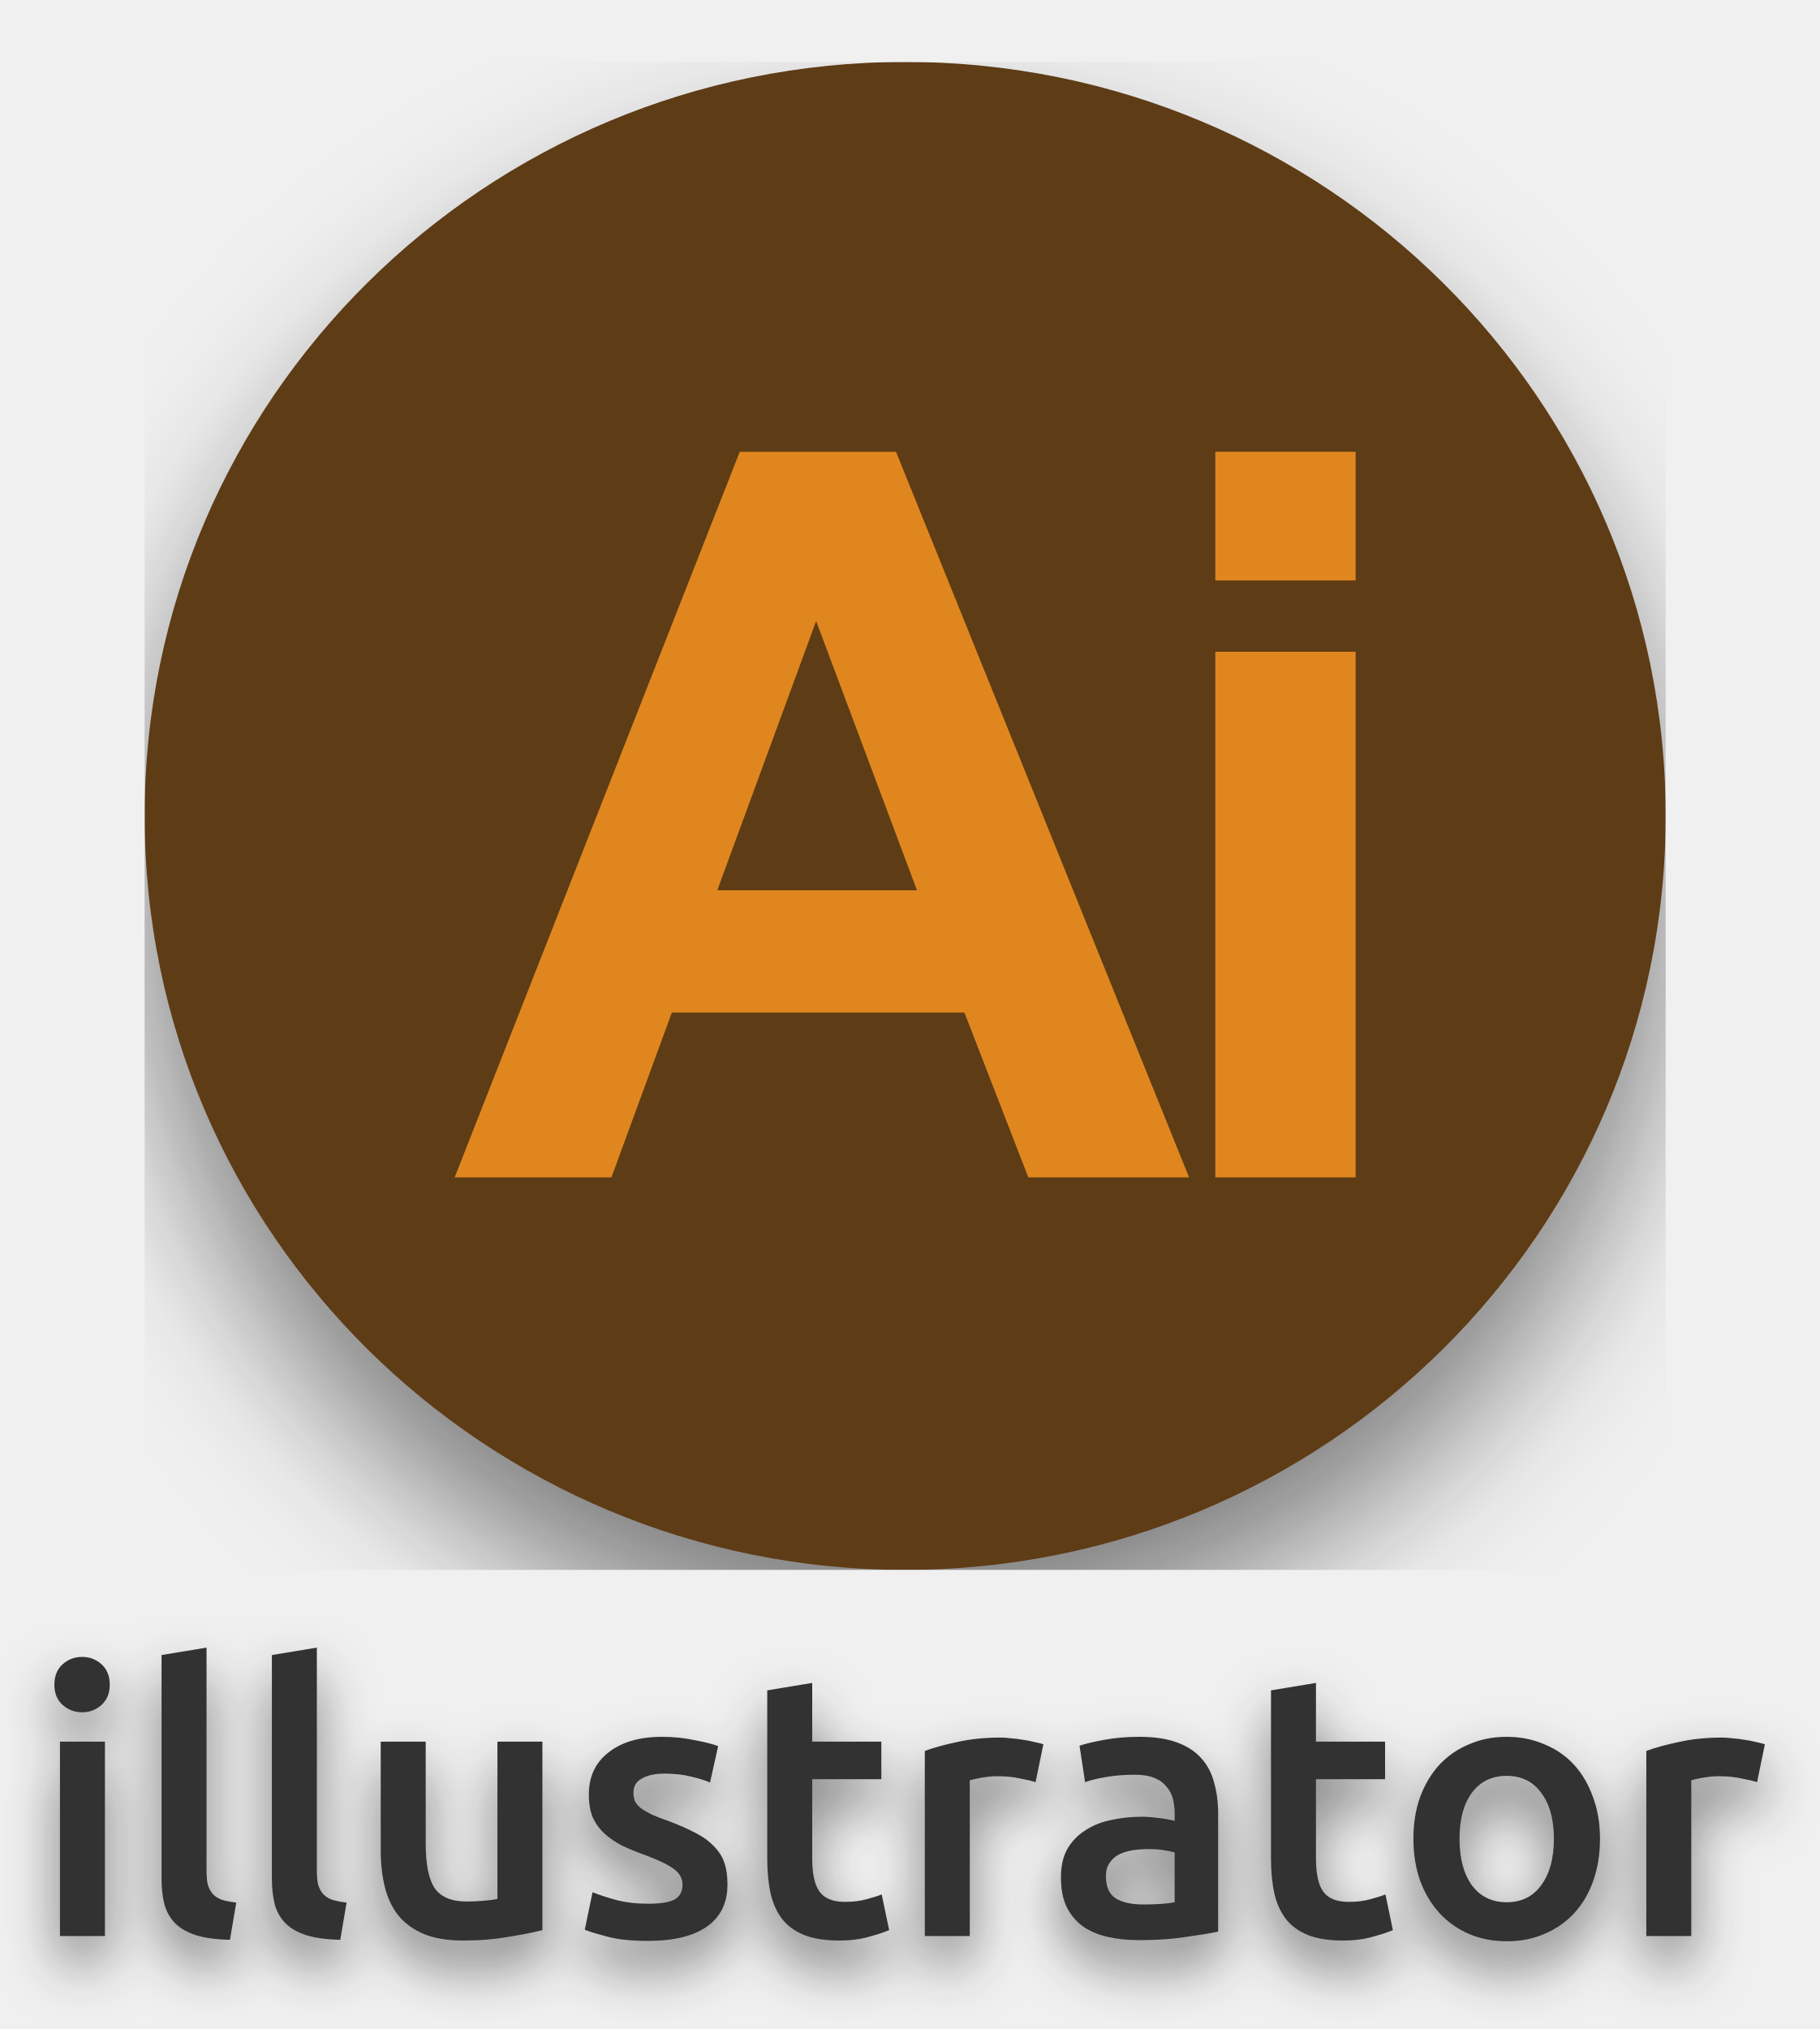
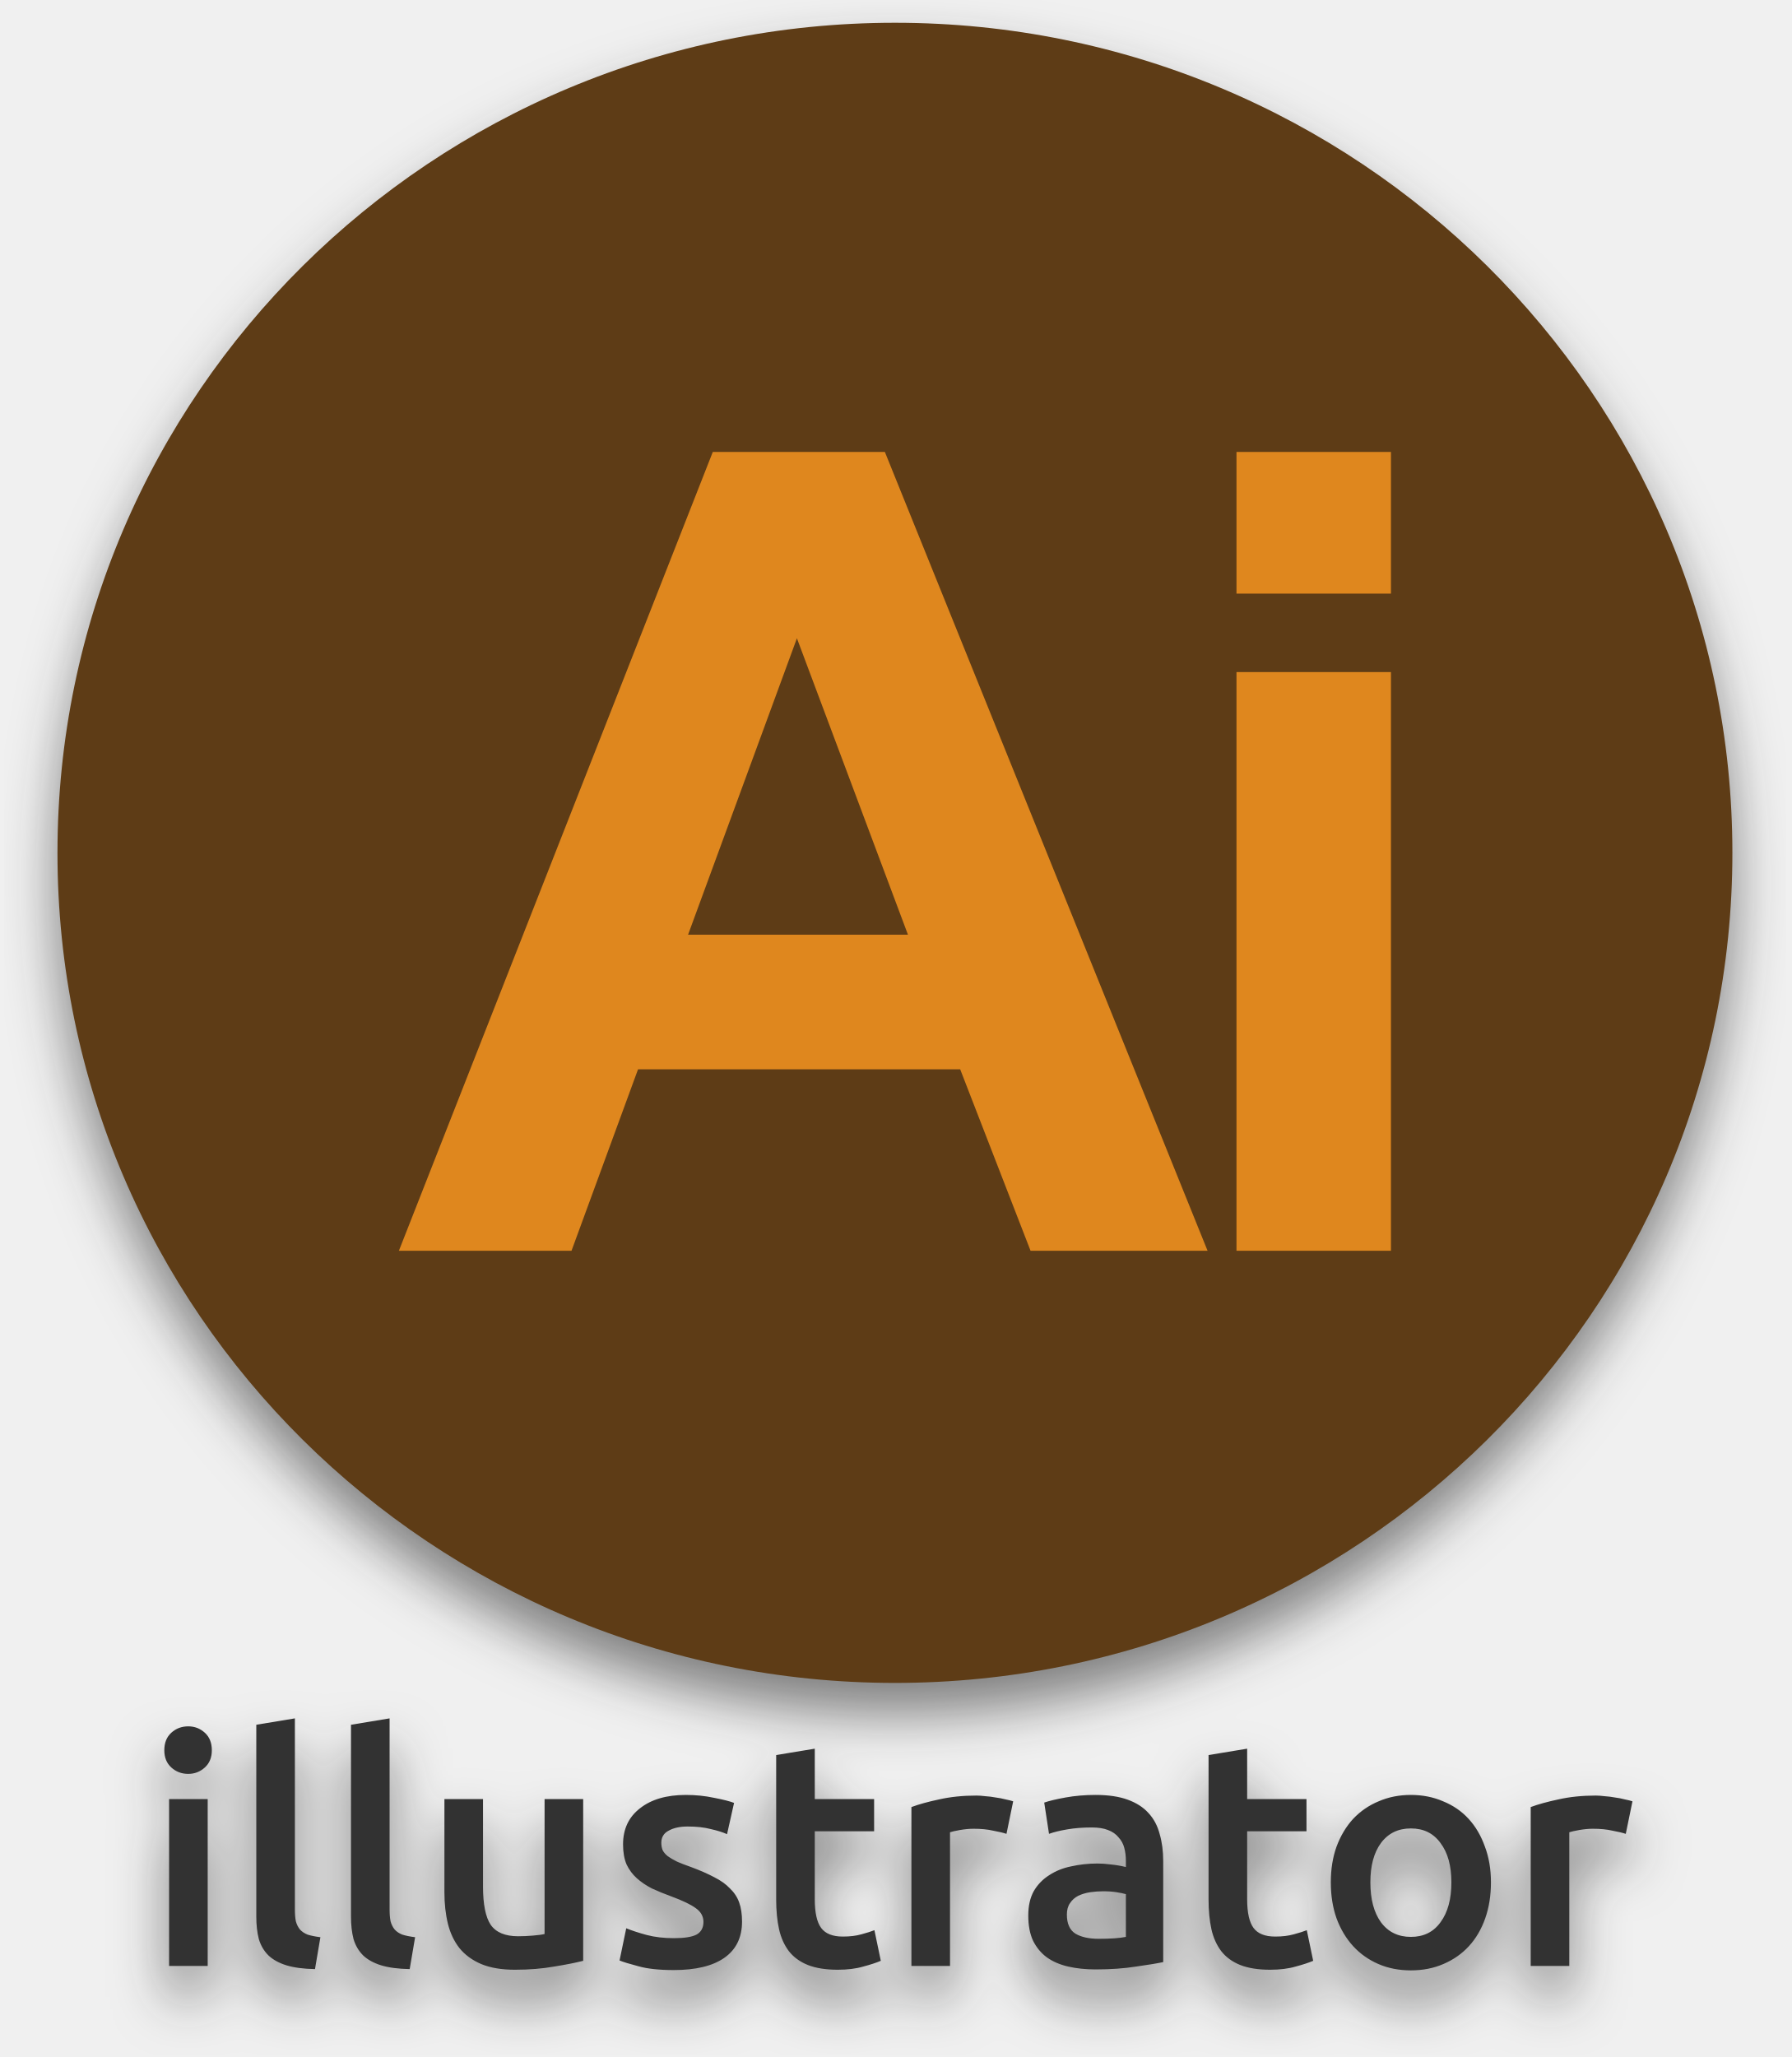
- <svg xmlns="http://www.w3.org/2000/svg" width="235" height="262" viewBox="0 0 235 262" fill="none">
-   <g clip-path="url(#clip0)" filter="url(#filter0_d)">
-     <path d="M116.906 202.716C171.156 202.716 215.134 159.127 215.134 105.358C215.134 51.589 171.156 8 116.906 8C62.657 8 18.679 51.589 18.679 105.358C18.679 159.127 62.657 202.716 116.906 202.716Z" fill="#5E3C16" />
-     <path d="M153.577 152.029H132.814L124.56 130.747H86.775L78.973 152.029H58.725L95.544 58.337H115.726L153.577 152.029ZM118.435 114.961L105.41 80.194L92.642 114.961H118.435Z" fill="#DF871E" />
-     <path d="M156.969 74.953V58.337H175.087V74.953H156.969ZM156.969 152.029V84.156H175.087V152.029H156.969V152.029Z" fill="#DF871E" />
-   </g>
-   <g filter="url(#filter1_d)">
-     <path d="M13.552 250H7.744V224.896H13.552V250ZM14.176 217.552C14.176 218.64 13.824 219.504 13.12 220.144C12.416 220.784 11.584 221.104 10.624 221.104C9.632 221.104 8.784 220.784 8.08 220.144C7.376 219.504 7.024 218.64 7.024 217.552C7.024 216.432 7.376 215.552 8.08 214.912C8.784 214.272 9.632 213.952 10.624 213.952C11.584 213.952 12.416 214.272 13.12 214.912C13.824 215.552 14.176 216.432 14.176 217.552ZM29.698 250.48C27.97 250.448 26.53 250.256 25.378 249.904C24.258 249.552 23.362 249.056 22.69 248.416C22.018 247.744 21.538 246.928 21.25 245.968C20.994 244.976 20.866 243.856 20.866 242.608V213.712L26.674 212.752V241.504C26.674 242.208 26.722 242.8 26.818 243.28C26.946 243.76 27.154 244.176 27.442 244.528C27.73 244.848 28.114 245.104 28.594 245.296C29.106 245.456 29.746 245.584 30.514 245.68L29.698 250.48ZM43.948 250.48C42.22 250.448 40.78 250.256 39.628 249.904C38.508 249.552 37.612 249.056 36.94 248.416C36.268 247.744 35.788 246.928 35.5 245.968C35.244 244.976 35.116 243.856 35.116 242.608V213.712L40.924 212.752V241.504C40.924 242.208 40.972 242.8 41.068 243.28C41.196 243.76 41.404 244.176 41.692 244.528C41.98 244.848 42.364 245.104 42.844 245.296C43.356 245.456 43.996 245.584 44.764 245.68L43.948 250.48ZM70.054 249.232C68.934 249.52 67.478 249.808 65.686 250.096C63.894 250.416 61.926 250.576 59.782 250.576C57.766 250.576 56.07 250.288 54.694 249.712C53.35 249.136 52.262 248.336 51.43 247.312C50.63 246.288 50.054 245.072 49.702 243.664C49.35 242.224 49.174 240.656 49.174 238.96V224.896H54.982V238.048C54.982 240.736 55.366 242.656 56.134 243.808C56.934 244.96 58.31 245.536 60.262 245.536C60.966 245.536 61.702 245.504 62.47 245.44C63.27 245.376 63.862 245.296 64.246 245.2V224.896H70.054V249.232ZM83.734 245.824C85.27 245.824 86.39 245.648 87.094 245.296C87.798 244.912 88.15 244.272 88.15 243.376C88.15 242.544 87.766 241.856 86.998 241.312C86.262 240.768 85.03 240.176 83.302 239.536C82.246 239.152 81.27 238.752 80.374 238.336C79.51 237.888 78.758 237.376 78.118 236.8C77.478 236.224 76.966 235.536 76.582 234.736C76.23 233.904 76.054 232.896 76.054 231.712C76.054 229.408 76.902 227.6 78.598 226.288C80.294 224.944 82.598 224.272 85.51 224.272C86.982 224.272 88.39 224.416 89.734 224.704C91.078 224.96 92.086 225.216 92.758 225.472L91.702 230.176C91.062 229.888 90.246 229.632 89.254 229.408C88.262 229.152 87.11 229.024 85.798 229.024C84.614 229.024 83.654 229.232 82.918 229.648C82.182 230.032 81.814 230.64 81.814 231.472C81.814 231.888 81.878 232.256 82.006 232.576C82.166 232.896 82.422 233.2 82.774 233.488C83.126 233.744 83.59 234.016 84.166 234.304C84.742 234.56 85.446 234.832 86.278 235.12C87.654 235.632 88.822 236.144 89.782 236.656C90.742 237.136 91.526 237.696 92.134 238.336C92.774 238.944 93.238 239.648 93.526 240.448C93.814 241.248 93.958 242.208 93.958 243.328C93.958 245.728 93.062 247.552 91.27 248.8C89.51 250.016 86.982 250.624 83.686 250.624C81.478 250.624 79.702 250.432 78.358 250.048C77.014 249.696 76.07 249.408 75.526 249.184L76.534 244.336C77.398 244.688 78.422 245.024 79.606 245.344C80.822 245.664 82.198 245.824 83.734 245.824ZM99.096 218.272L104.904 217.312V224.896H113.832V229.744H104.904V239.968C104.904 241.984 105.224 243.424 105.864 244.288C106.504 245.152 107.592 245.584 109.128 245.584C110.184 245.584 111.112 245.472 111.912 245.248C112.744 245.024 113.4 244.816 113.88 244.624L114.84 249.232C114.168 249.52 113.288 249.808 112.2 250.096C111.112 250.416 109.832 250.576 108.359 250.576C106.568 250.576 105.064 250.336 103.848 249.856C102.664 249.376 101.72 248.688 101.016 247.792C100.312 246.864 99.816 245.76 99.528 244.48C99.24 243.168 99.096 241.68 99.096 240.016V218.272ZM133.75 230.128C133.27 229.968 132.598 229.808 131.734 229.648C130.902 229.456 129.926 229.36 128.806 229.36C128.166 229.36 127.478 229.424 126.742 229.552C126.038 229.68 125.542 229.792 125.254 229.888V250H119.446V226.096C120.566 225.68 121.958 225.296 123.622 224.944C125.318 224.56 127.19 224.368 129.238 224.368C129.622 224.368 130.07 224.4 130.582 224.464C131.094 224.496 131.606 224.56 132.118 224.656C132.63 224.72 133.126 224.816 133.606 224.944C134.086 225.04 134.47 225.136 134.758 225.232L133.75 230.128ZM147.637 245.92C149.429 245.92 150.789 245.824 151.717 245.632V239.2C151.397 239.104 150.933 239.008 150.325 238.912C149.717 238.816 149.045 238.768 148.309 238.768C147.669 238.768 147.013 238.816 146.341 238.912C145.701 239.008 145.109 239.184 144.565 239.44C144.053 239.696 143.637 240.064 143.317 240.544C142.997 240.992 142.837 241.568 142.837 242.272C142.837 243.648 143.269 244.608 144.133 245.152C144.997 245.664 146.165 245.92 147.637 245.92ZM147.157 224.272C149.077 224.272 150.693 224.512 152.005 224.992C153.317 225.472 154.357 226.144 155.125 227.008C155.925 227.872 156.485 228.928 156.805 230.176C157.157 231.392 157.333 232.736 157.333 234.208V249.424C156.437 249.616 155.077 249.84 153.253 250.096C151.461 250.384 149.429 250.528 147.157 250.528C145.653 250.528 144.277 250.384 143.029 250.096C141.781 249.808 140.709 249.344 139.813 248.704C138.949 248.064 138.261 247.232 137.749 246.208C137.269 245.184 137.029 243.92 137.029 242.416C137.029 240.976 137.301 239.76 137.845 238.768C138.421 237.776 139.189 236.976 140.149 236.368C141.109 235.728 142.213 235.28 143.461 235.024C144.741 234.736 146.069 234.592 147.445 234.592C148.085 234.592 148.757 234.64 149.461 234.736C150.165 234.8 150.917 234.928 151.717 235.12V234.16C151.717 233.488 151.637 232.848 151.477 232.24C151.317 231.632 151.029 231.104 150.613 230.656C150.229 230.176 149.701 229.808 149.029 229.552C148.389 229.296 147.573 229.168 146.581 229.168C145.237 229.168 144.005 229.264 142.885 229.456C141.765 229.648 140.853 229.872 140.149 230.128L139.429 225.424C140.165 225.168 141.237 224.912 142.645 224.656C144.053 224.4 145.557 224.272 147.157 224.272ZM164.158 218.272L169.966 217.312V224.896H178.894V229.744H169.966V239.968C169.966 241.984 170.286 243.424 170.926 244.288C171.566 245.152 172.654 245.584 174.19 245.584C175.246 245.584 176.174 245.472 176.974 245.248C177.806 245.024 178.462 244.816 178.942 244.624L179.902 249.232C179.23 249.52 178.35 249.808 177.262 250.096C176.174 250.416 174.894 250.576 173.422 250.576C171.63 250.576 170.126 250.336 168.91 249.856C167.726 249.376 166.782 248.688 166.078 247.792C165.374 246.864 164.878 245.76 164.59 244.48C164.302 243.168 164.158 241.68 164.158 240.016V218.272ZM206.65 237.424C206.65 239.408 206.362 241.216 205.786 242.848C205.21 244.48 204.394 245.872 203.338 247.024C202.282 248.176 201.002 249.072 199.498 249.712C198.026 250.352 196.394 250.672 194.602 250.672C192.81 250.672 191.178 250.352 189.706 249.712C188.234 249.072 186.97 248.176 185.914 247.024C184.858 245.872 184.026 244.48 183.418 242.848C182.842 241.216 182.554 239.408 182.554 237.424C182.554 235.44 182.842 233.648 183.418 232.048C184.026 230.416 184.858 229.024 185.914 227.872C187.002 226.72 188.282 225.84 189.754 225.232C191.226 224.592 192.842 224.272 194.602 224.272C196.362 224.272 197.978 224.592 199.45 225.232C200.954 225.84 202.234 226.72 203.29 227.872C204.346 229.024 205.162 230.416 205.738 232.048C206.346 233.648 206.65 235.44 206.65 237.424ZM200.698 237.424C200.698 234.928 200.154 232.96 199.066 231.52C198.01 230.048 196.522 229.312 194.602 229.312C192.682 229.312 191.178 230.048 190.09 231.52C189.034 232.96 188.506 234.928 188.506 237.424C188.506 239.952 189.034 241.952 190.09 243.424C191.178 244.896 192.682 245.632 194.602 245.632C196.522 245.632 198.01 244.896 199.066 243.424C200.154 241.952 200.698 239.952 200.698 237.424ZM226.938 230.128C226.458 229.968 225.786 229.808 224.922 229.648C224.09 229.456 223.114 229.36 221.994 229.36C221.354 229.36 220.666 229.424 219.93 229.552C219.226 229.68 218.73 229.792 218.442 229.888V250H212.634V226.096C213.754 225.68 215.146 225.296 216.81 224.944C218.506 224.56 220.378 224.368 222.426 224.368C222.81 224.368 223.258 224.4 223.77 224.464C224.282 224.496 224.794 224.56 225.306 224.656C225.818 224.72 226.314 224.816 226.794 224.944C227.274 225.04 227.658 225.136 227.946 225.232L226.938 230.128Z" fill="#323232" />
+ <svg xmlns="http://www.w3.org/2000/svg" width="236" height="271" viewBox="0 0 236 271" fill="none">
+   <g filter="url(#filter0_d)">
+     <g clip-path="url(#clip0)">
+       <path d="M117.906 221.716C178.843 221.716 228.241 172.755 228.241 112.358C228.241 51.961 178.843 3 117.906 3C56.97 3 7.572 51.961 7.572 112.358C7.572 172.755 56.97 221.716 117.906 221.716Z" fill="#5E3C16" />
+       <path d="M159.096 164.781H135.775L126.504 140.876H84.061L75.297 164.781H52.554L93.911 59.541H116.581L159.096 164.781ZM119.623 123.144L104.993 84.092L90.652 123.144H119.623Z" fill="#DF871E" />
+       <path d="M162.906 78.206V59.541H183.258V78.206H162.906ZM162.906 164.782V88.543H183.258V164.781H162.906V164.782Z" fill="#DF871E" />
+     </g>
+     <path d="M27.363 259H22.278V237.02H27.363V259ZM27.91 230.59C27.91 231.543 27.602 232.299 26.985 232.859C26.369 233.42 25.64 233.7 24.8 233.7C23.931 233.7 23.189 233.42 22.572 232.859C21.956 232.299 21.648 231.543 21.648 230.59C21.648 229.609 21.956 228.839 22.572 228.279C23.189 227.718 23.931 227.438 24.8 227.438C25.64 227.438 26.369 227.718 26.985 228.279C27.602 228.839 27.91 229.609 27.91 230.59ZM41.5 259.42C39.987 259.392 38.726 259.224 37.717 258.916C36.737 258.608 35.952 258.173 35.364 257.613C34.775 257.025 34.355 256.31 34.103 255.47C33.879 254.601 33.767 253.621 33.767 252.528V227.228L38.852 226.387V251.561C38.852 252.178 38.894 252.696 38.978 253.116C39.09 253.537 39.272 253.901 39.524 254.209C39.777 254.489 40.113 254.713 40.533 254.881C40.981 255.021 41.542 255.134 42.214 255.218L41.5 259.42ZM53.976 259.42C52.463 259.392 51.203 259.224 50.194 258.916C49.213 258.608 48.429 258.173 47.84 257.613C47.252 257.025 46.832 256.31 46.58 255.47C46.355 254.601 46.243 253.621 46.243 252.528V227.228L51.329 226.387V251.561C51.329 252.178 51.371 252.696 51.455 253.116C51.567 253.537 51.749 253.901 52.001 254.209C52.253 254.489 52.59 254.713 53.01 254.881C53.458 255.021 54.018 255.134 54.691 255.218L53.976 259.42ZM76.834 258.328C75.853 258.58 74.578 258.832 73.009 259.084C71.44 259.364 69.717 259.504 67.84 259.504C66.075 259.504 64.59 259.252 63.385 258.748C62.208 258.244 61.256 257.543 60.527 256.647C59.827 255.75 59.322 254.685 59.014 253.452C58.706 252.192 58.552 250.819 58.552 249.334V237.02H63.637V248.535C63.637 250.889 63.974 252.57 64.646 253.579C65.346 254.587 66.551 255.092 68.26 255.092C68.877 255.092 69.521 255.064 70.193 255.007C70.894 254.951 71.412 254.881 71.748 254.797V237.02H76.834V258.328ZM88.811 255.344C90.156 255.344 91.137 255.19 91.753 254.881C92.37 254.545 92.678 253.985 92.678 253.2C92.678 252.472 92.342 251.869 91.669 251.393C91.025 250.917 89.946 250.399 88.433 249.838C87.509 249.502 86.654 249.152 85.87 248.788C85.113 248.395 84.455 247.947 83.894 247.443C83.334 246.938 82.886 246.336 82.55 245.636C82.241 244.907 82.087 244.024 82.087 242.988C82.087 240.971 82.83 239.388 84.315 238.239C85.8 237.062 87.817 236.474 90.367 236.474C91.655 236.474 92.888 236.6 94.065 236.852C95.242 237.076 96.124 237.3 96.713 237.524L95.788 241.643C95.228 241.391 94.513 241.167 93.645 240.971C92.776 240.746 91.767 240.634 90.619 240.634C89.582 240.634 88.742 240.816 88.097 241.181C87.453 241.517 87.13 242.049 87.13 242.778C87.13 243.142 87.186 243.464 87.299 243.744C87.439 244.024 87.663 244.291 87.971 244.543C88.279 244.767 88.686 245.005 89.19 245.257C89.694 245.481 90.311 245.72 91.039 245.972C92.244 246.42 93.266 246.868 94.107 247.317C94.947 247.737 95.634 248.227 96.166 248.788C96.727 249.32 97.133 249.936 97.385 250.637C97.637 251.337 97.763 252.178 97.763 253.158C97.763 255.26 96.979 256.857 95.41 257.949C93.869 259.014 91.655 259.546 88.769 259.546C86.836 259.546 85.281 259.378 84.105 259.042C82.928 258.734 82.101 258.482 81.625 258.286L82.507 254.041C83.264 254.349 84.161 254.643 85.197 254.923C86.262 255.204 87.467 255.344 88.811 255.344ZM102.261 231.22L107.347 230.38V237.02H115.164V241.265H107.347V250.216C107.347 251.982 107.627 253.242 108.187 253.999C108.748 254.755 109.7 255.134 111.045 255.134C111.97 255.134 112.782 255.035 113.483 254.839C114.211 254.643 114.785 254.461 115.206 254.293L116.046 258.328C115.458 258.58 114.687 258.832 113.735 259.084C112.782 259.364 111.661 259.504 110.373 259.504C108.804 259.504 107.487 259.294 106.422 258.874C105.385 258.454 104.559 257.851 103.942 257.067C103.326 256.254 102.892 255.288 102.64 254.167C102.387 253.018 102.261 251.715 102.261 250.258V231.22ZM132.603 241.601C132.183 241.461 131.595 241.321 130.838 241.181C130.11 241.013 129.255 240.929 128.275 240.929C127.714 240.929 127.112 240.985 126.467 241.097C125.851 241.209 125.417 241.307 125.165 241.391V259H120.079V238.071C121.06 237.706 122.279 237.37 123.736 237.062C125.221 236.726 126.86 236.558 128.653 236.558C128.989 236.558 129.381 236.586 129.83 236.642C130.278 236.67 130.726 236.726 131.174 236.81C131.623 236.866 132.057 236.95 132.477 237.062C132.898 237.146 133.234 237.23 133.486 237.314L132.603 241.601ZM144.762 255.428C146.331 255.428 147.522 255.344 148.335 255.176V249.544C148.055 249.46 147.648 249.376 147.116 249.292C146.584 249.208 145.995 249.166 145.351 249.166C144.791 249.166 144.216 249.208 143.628 249.292C143.067 249.376 142.549 249.53 142.073 249.754C141.625 249.978 141.26 250.3 140.98 250.721C140.7 251.113 140.56 251.617 140.56 252.234C140.56 253.438 140.938 254.279 141.695 254.755C142.451 255.204 143.474 255.428 144.762 255.428ZM144.342 236.474C146.023 236.474 147.438 236.684 148.587 237.104C149.736 237.524 150.646 238.113 151.319 238.869C152.019 239.626 152.509 240.55 152.79 241.643C153.098 242.708 153.252 243.884 153.252 245.173V258.496C152.467 258.664 151.277 258.86 149.68 259.084C148.111 259.336 146.331 259.462 144.342 259.462C143.025 259.462 141.821 259.336 140.728 259.084C139.635 258.832 138.697 258.426 137.912 257.865C137.156 257.305 136.553 256.576 136.105 255.68C135.685 254.783 135.475 253.677 135.475 252.36C135.475 251.099 135.713 250.034 136.189 249.166C136.693 248.297 137.366 247.597 138.206 247.064C139.047 246.504 140.013 246.112 141.106 245.888C142.227 245.636 143.39 245.509 144.594 245.509C145.155 245.509 145.743 245.551 146.36 245.636C146.976 245.692 147.634 245.804 148.335 245.972V245.131C148.335 244.543 148.265 243.982 148.125 243.45C147.985 242.918 147.732 242.456 147.368 242.063C147.032 241.643 146.57 241.321 145.981 241.097C145.421 240.872 144.706 240.76 143.838 240.76C142.661 240.76 141.582 240.844 140.602 241.013C139.621 241.181 138.823 241.377 138.206 241.601L137.576 237.482C138.22 237.258 139.159 237.034 140.392 236.81C141.625 236.586 142.941 236.474 144.342 236.474ZM159.227 231.22L164.312 230.38V237.02H172.129V241.265H164.312V250.216C164.312 251.982 164.593 253.242 165.153 253.999C165.713 254.755 166.666 255.134 168.011 255.134C168.935 255.134 169.748 255.035 170.448 254.839C171.177 254.643 171.751 254.461 172.171 254.293L173.012 258.328C172.424 258.58 171.653 258.832 170.701 259.084C169.748 259.364 168.627 259.504 167.338 259.504C165.769 259.504 164.453 259.294 163.388 258.874C162.351 258.454 161.525 257.851 160.908 257.067C160.292 256.254 159.858 255.288 159.605 254.167C159.353 253.018 159.227 251.715 159.227 250.258V231.22ZM196.431 247.989C196.431 249.726 196.179 251.309 195.675 252.738C195.171 254.167 194.456 255.386 193.531 256.394C192.607 257.403 191.486 258.187 190.169 258.748C188.881 259.308 187.452 259.588 185.883 259.588C184.314 259.588 182.885 259.308 181.596 258.748C180.307 258.187 179.2 257.403 178.276 256.394C177.351 255.386 176.623 254.167 176.09 252.738C175.586 251.309 175.334 249.726 175.334 247.989C175.334 246.252 175.586 244.683 176.09 243.282C176.623 241.853 177.351 240.634 178.276 239.626C179.228 238.617 180.349 237.847 181.638 237.314C182.927 236.754 184.342 236.474 185.883 236.474C187.424 236.474 188.838 236.754 190.127 237.314C191.444 237.847 192.565 238.617 193.489 239.626C194.414 240.634 195.128 241.853 195.633 243.282C196.165 244.683 196.431 246.252 196.431 247.989ZM191.22 247.989C191.22 245.804 190.744 244.081 189.791 242.82C188.867 241.531 187.564 240.887 185.883 240.887C184.202 240.887 182.885 241.531 181.932 242.82C181.008 244.081 180.545 245.804 180.545 247.989C180.545 250.202 181.008 251.954 181.932 253.242C182.885 254.531 184.202 255.176 185.883 255.176C187.564 255.176 188.867 254.531 189.791 253.242C190.744 251.954 191.22 250.202 191.22 247.989ZM214.194 241.601C213.774 241.461 213.186 241.321 212.429 241.181C211.701 241.013 210.846 240.929 209.865 240.929C209.305 240.929 208.703 240.985 208.058 241.097C207.442 241.209 207.008 241.307 206.755 241.391V259H201.67V238.071C202.651 237.706 203.87 237.37 205.327 237.062C206.811 236.726 208.451 236.558 210.244 236.558C210.58 236.558 210.972 236.586 211.42 236.642C211.869 236.67 212.317 236.726 212.765 236.81C213.214 236.866 213.648 236.95 214.068 237.062C214.488 237.146 214.825 237.23 215.077 237.314L214.194 241.601Z" fill="#323232" />
  </g>
  <defs>
-     <filter id="filter0_d" x="0.424" y="0.177" width="232.964" height="231.225" filterUnits="userSpaceOnUse" color-interpolation-filters="sRGB">
+     <filter id="filter0_d" x="0.572" y="0" width="234.669" height="270.588" filterUnits="userSpaceOnUse" color-interpolation-filters="sRGB">
      <feFlood flood-opacity="0" result="BackgroundImageFix" />
      <feColorMatrix in="SourceAlpha" type="matrix" values="0 0 0 0 0 0 0 0 0 0 0 0 0 0 0 0 0 0 127 0" />
-       <feOffset dy="10.431" />
-       <feGaussianBlur stdDeviation="9.127" />
-       <feColorMatrix type="matrix" values="0 0 0 0 0.058 0 0 0 0 0.058 0 0 0 0 0.058 0 0 0 0.5 0" />
-       <feBlend mode="normal" in2="BackgroundImageFix" result="effect1_dropShadow" />
-       <feBlend mode="normal" in="SourceGraphic" in2="effect1_dropShadow" result="shape" />
-     </filter>
-     <filter id="filter1_d" x="0.07" y="209.275" width="234.83" height="51.828" filterUnits="userSpaceOnUse" color-interpolation-filters="sRGB">
-       <feFlood flood-opacity="0" result="BackgroundImageFix" />
-       <feColorMatrix in="SourceAlpha" type="matrix" values="0 0 0 0 0 0 0 0 0 0 0 0 0 0 0 0 0 0 127 0" />
-       <feOffset dy="3.477" />
-       <feGaussianBlur stdDeviation="3.477" />
+       <feOffset dy="4" />
+       <feGaussianBlur stdDeviation="3.5" />
      <feColorMatrix type="matrix" values="0 0 0 0 0.058 0 0 0 0 0.058 0 0 0 0 0.058 0 0 0 0.5 0" />
      <feBlend mode="normal" in2="BackgroundImageFix" result="effect1_dropShadow" />
      <feBlend mode="normal" in="SourceGraphic" in2="effect1_dropShadow" result="shape" />
    </filter>
    <clipPath id="clip0">
-       <rect width="196.455" height="194.716" fill="white" transform="translate(18.6791 8)" />
+       <rect width="220.669" height="218.716" fill="white" transform="translate(7.57202 3)" />
    </clipPath>
  </defs>
</svg>
